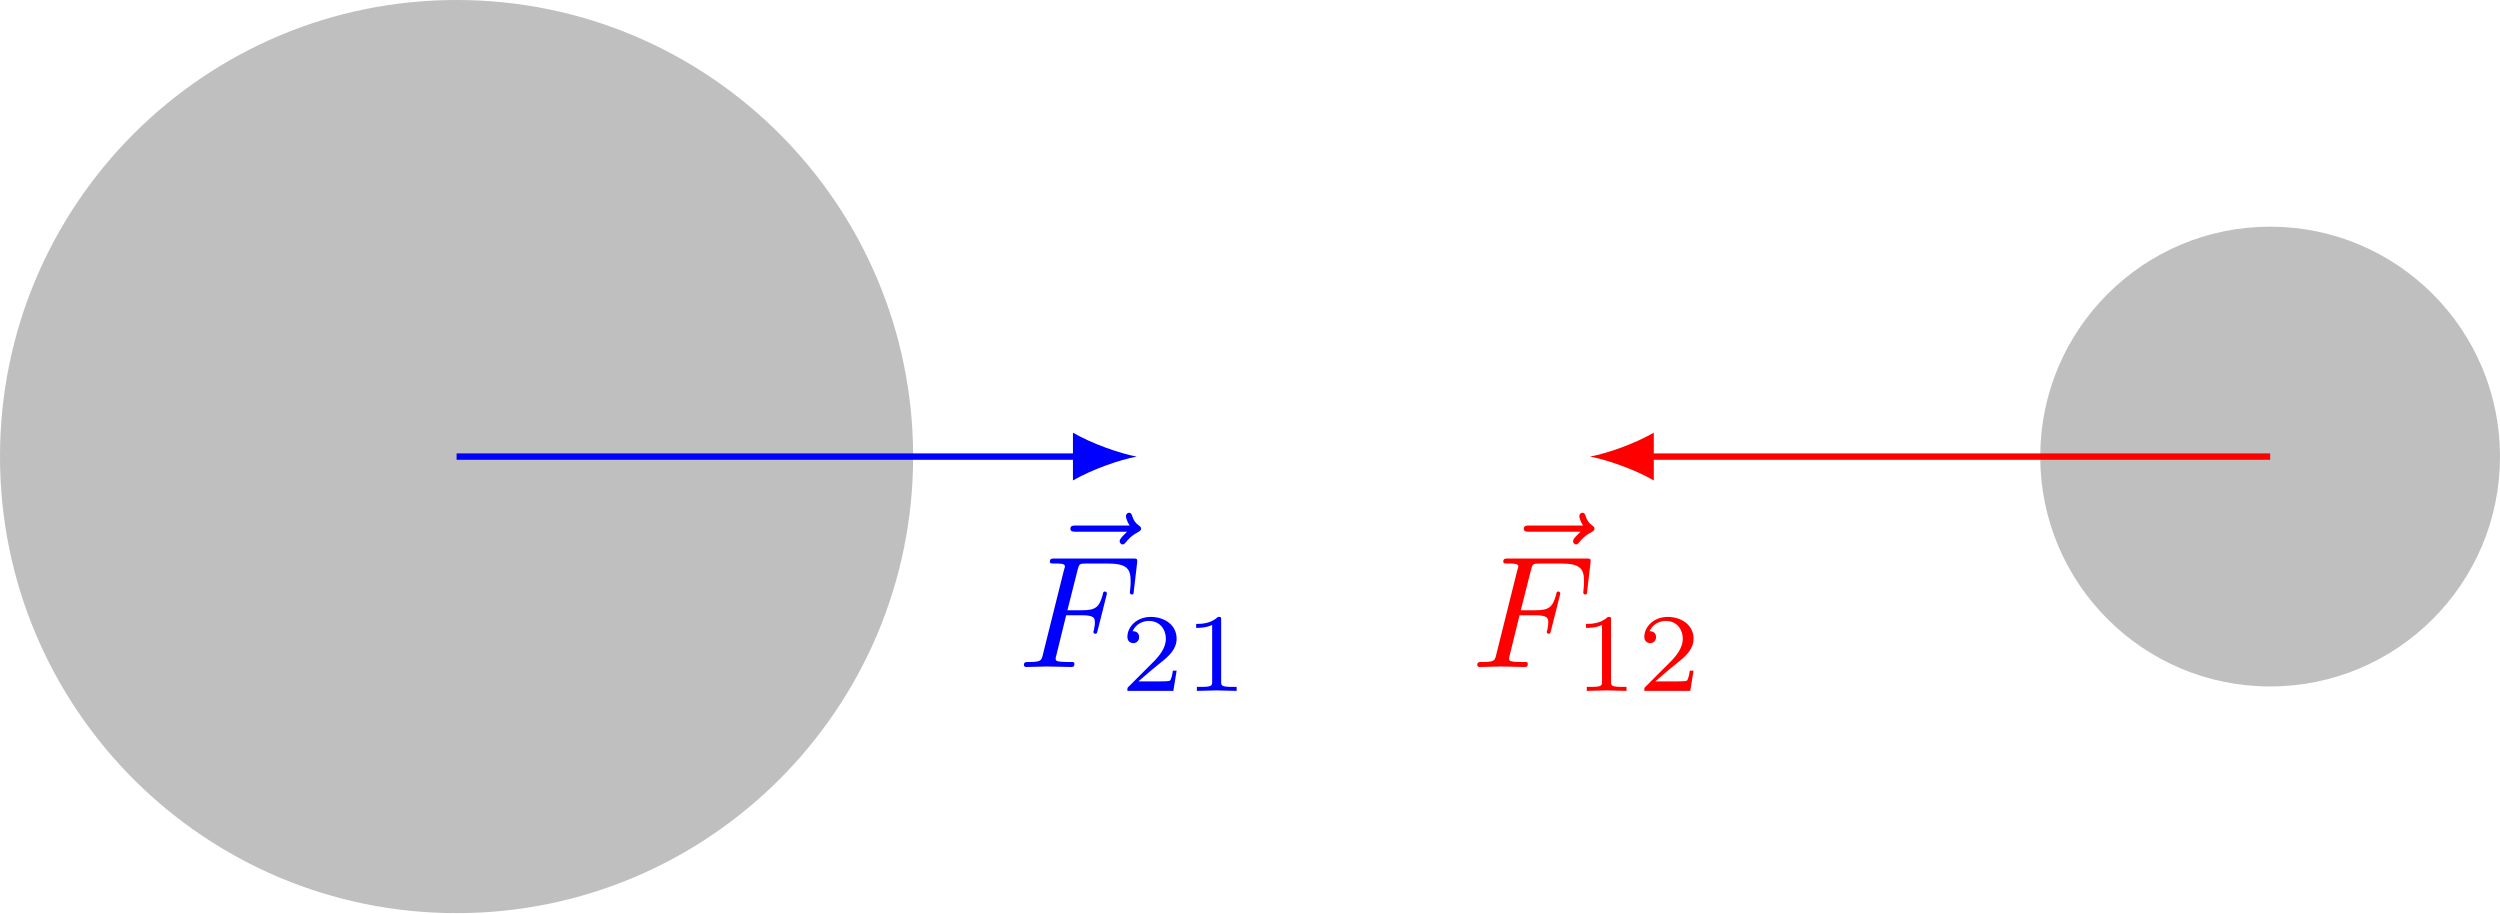
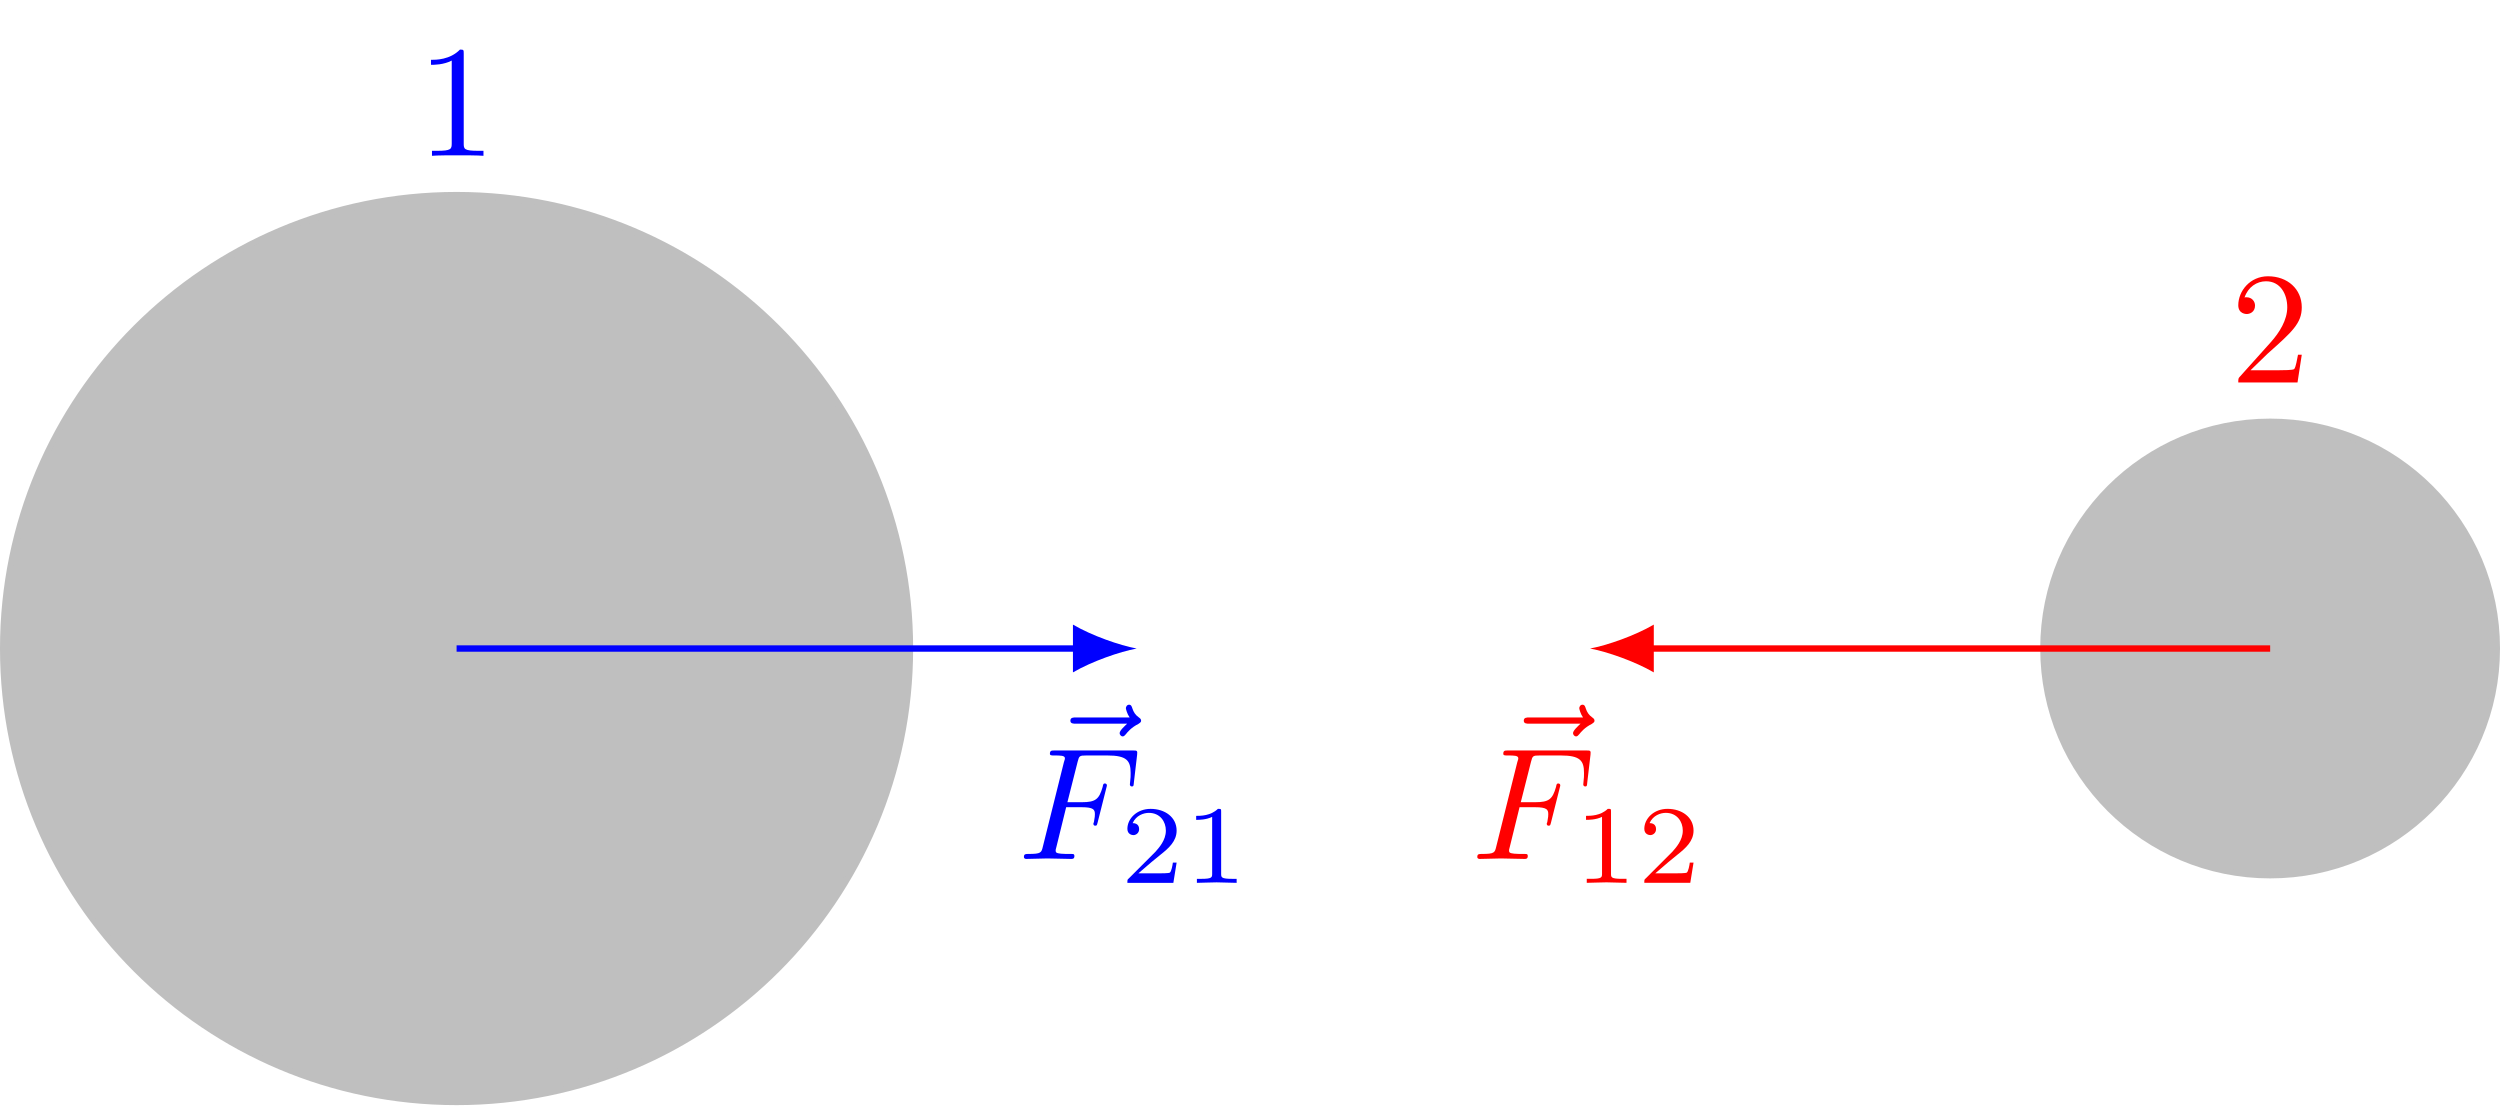
- <svg xmlns="http://www.w3.org/2000/svg" xmlns:xlink="http://www.w3.org/1999/xlink" width="156.304pt" height="57.091pt" viewBox="0 0 156.304 57.091" version="1.1">
+ <svg xmlns="http://www.w3.org/2000/svg" xmlns:xlink="http://www.w3.org/1999/xlink" width="156.304pt" height="69.092pt" viewBox="0 0 156.304 69.092" version="1.1">
  <defs>
    <g>
      <symbol overflow="visible" id="glyph0-0">
        <path style="stroke:none;" d="" />
      </symbol>
      <symbol overflow="visible" id="glyph0-1">
-         <path style="stroke:none;" d="M 5.359 -5.938 C 5.219 -5.797 4.891 -5.516 4.891 -5.344 C 4.891 -5.25 4.984 -5.141 5.078 -5.141 C 5.172 -5.141 5.219 -5.219 5.281 -5.281 C 5.391 -5.422 5.625 -5.703 6.062 -5.922 C 6.125 -5.969 6.234 -6.016 6.234 -6.125 C 6.234 -6.234 6.156 -6.281 6.094 -6.328 C 5.875 -6.484 5.766 -6.656 5.688 -6.891 C 5.656 -6.984 5.625 -7.125 5.484 -7.125 C 5.344 -7.125 5.281 -6.984 5.281 -6.906 C 5.281 -6.859 5.359 -6.547 5.516 -6.328 L 2.156 -6.328 C 2 -6.328 1.812 -6.328 1.812 -6.125 C 1.812 -5.938 2 -5.938 2.156 -5.938 Z M 5.359 -5.938 " />
+         <path style="stroke:none;" d="M 2.938 -6.375 C 2.938 -6.625 2.938 -6.641 2.703 -6.641 C 2.078 -6 1.203 -6 0.891 -6 L 0.891 -5.688 C 1.094 -5.688 1.672 -5.688 2.188 -5.953 L 2.188 -0.781 C 2.188 -0.422 2.156 -0.312 1.266 -0.312 L 0.953 -0.312 L 0.953 0 C 1.297 -0.031 2.156 -0.031 2.562 -0.031 C 2.953 -0.031 3.828 -0.031 4.172 0 L 4.172 -0.312 L 3.859 -0.312 C 2.953 -0.312 2.938 -0.422 2.938 -0.781 Z M 2.938 -6.375 " />
      </symbol>
      <symbol overflow="visible" id="glyph0-2">
-         <path style="stroke:none;" d="M 3.016 -3.234 L 3.984 -3.234 C 4.734 -3.234 4.812 -3.078 4.812 -2.797 C 4.812 -2.719 4.812 -2.609 4.75 -2.297 C 4.719 -2.25 4.719 -2.219 4.719 -2.188 C 4.719 -2.109 4.781 -2.078 4.828 -2.078 C 4.938 -2.078 4.938 -2.109 4.984 -2.281 L 5.531 -4.453 C 5.562 -4.562 5.562 -4.578 5.562 -4.609 C 5.562 -4.625 5.547 -4.719 5.438 -4.719 C 5.344 -4.719 5.328 -4.672 5.297 -4.5 C 5.078 -3.734 4.859 -3.547 4 -3.547 L 3.094 -3.547 L 3.734 -6.078 C 3.828 -6.438 3.844 -6.469 4.281 -6.469 L 5.594 -6.469 C 6.812 -6.469 7.047 -6.141 7.047 -5.375 C 7.047 -5.141 7.047 -5.109 7.016 -4.828 C 7 -4.703 7 -4.688 7 -4.656 C 7 -4.609 7.031 -4.531 7.125 -4.531 C 7.234 -4.531 7.234 -4.594 7.25 -4.781 L 7.453 -6.516 C 7.484 -6.781 7.438 -6.781 7.188 -6.781 L 2.297 -6.781 C 2.109 -6.781 2 -6.781 2 -6.578 C 2 -6.469 2.094 -6.469 2.281 -6.469 C 2.656 -6.469 2.938 -6.469 2.938 -6.297 C 2.938 -6.25 2.938 -6.234 2.875 -6.047 L 1.562 -0.781 C 1.469 -0.391 1.453 -0.312 0.656 -0.312 C 0.484 -0.312 0.375 -0.312 0.375 -0.125 C 0.375 0 0.5 0 0.531 0 C 0.812 0 1.562 -0.031 1.844 -0.031 C 2.172 -0.031 3 0 3.328 0 C 3.422 0 3.531 0 3.531 -0.188 C 3.531 -0.266 3.484 -0.297 3.484 -0.297 C 3.453 -0.312 3.422 -0.312 3.203 -0.312 C 2.984 -0.312 2.938 -0.312 2.688 -0.328 C 2.391 -0.359 2.359 -0.406 2.359 -0.531 C 2.359 -0.547 2.359 -0.609 2.406 -0.75 Z M 3.016 -3.234 " />
+         <path style="stroke:none;" d="M 1.266 -0.766 L 2.328 -1.797 C 3.875 -3.172 4.469 -3.703 4.469 -4.703 C 4.469 -5.844 3.578 -6.641 2.359 -6.641 C 1.234 -6.641 0.5 -5.719 0.5 -4.828 C 0.5 -4.281 1 -4.281 1.031 -4.281 C 1.203 -4.281 1.547 -4.391 1.547 -4.812 C 1.547 -5.062 1.359 -5.328 1.016 -5.328 C 0.938 -5.328 0.922 -5.328 0.891 -5.312 C 1.109 -5.969 1.656 -6.328 2.234 -6.328 C 3.141 -6.328 3.562 -5.516 3.562 -4.703 C 3.562 -3.906 3.078 -3.125 2.516 -2.5 L 0.609 -0.375 C 0.5 -0.266 0.5 -0.234 0.5 0 L 4.203 0 L 4.469 -1.734 L 4.234 -1.734 C 4.172 -1.438 4.109 -1 4 -0.844 C 3.938 -0.766 3.281 -0.766 3.062 -0.766 Z M 1.266 -0.766 " />
      </symbol>
      <symbol overflow="visible" id="glyph1-0">
        <path style="stroke:none;" d="" />
      </symbol>
      <symbol overflow="visible" id="glyph1-1">
+         <path style="stroke:none;" d="M 5.359 -5.938 C 5.219 -5.797 4.891 -5.516 4.891 -5.344 C 4.891 -5.25 4.984 -5.141 5.078 -5.141 C 5.172 -5.141 5.219 -5.219 5.281 -5.281 C 5.391 -5.422 5.625 -5.703 6.062 -5.922 C 6.125 -5.969 6.234 -6.016 6.234 -6.125 C 6.234 -6.234 6.156 -6.281 6.094 -6.328 C 5.875 -6.484 5.766 -6.656 5.688 -6.891 C 5.656 -6.984 5.625 -7.125 5.484 -7.125 C 5.344 -7.125 5.281 -6.984 5.281 -6.906 C 5.281 -6.859 5.359 -6.547 5.516 -6.328 L 2.156 -6.328 C 2 -6.328 1.812 -6.328 1.812 -6.125 C 1.812 -5.938 2 -5.938 2.156 -5.938 Z M 5.359 -5.938 " />
+       </symbol>
+       <symbol overflow="visible" id="glyph1-2">
+         <path style="stroke:none;" d="M 3.016 -3.234 L 3.984 -3.234 C 4.734 -3.234 4.812 -3.078 4.812 -2.797 C 4.812 -2.719 4.812 -2.609 4.75 -2.297 C 4.719 -2.25 4.719 -2.219 4.719 -2.188 C 4.719 -2.109 4.781 -2.078 4.828 -2.078 C 4.938 -2.078 4.938 -2.109 4.984 -2.281 L 5.531 -4.453 C 5.562 -4.562 5.562 -4.578 5.562 -4.609 C 5.562 -4.625 5.547 -4.719 5.438 -4.719 C 5.344 -4.719 5.328 -4.672 5.297 -4.5 C 5.078 -3.734 4.859 -3.547 4 -3.547 L 3.094 -3.547 L 3.734 -6.078 C 3.828 -6.438 3.844 -6.469 4.281 -6.469 L 5.594 -6.469 C 6.812 -6.469 7.047 -6.141 7.047 -5.375 C 7.047 -5.141 7.047 -5.109 7.016 -4.828 C 7 -4.703 7 -4.688 7 -4.656 C 7 -4.609 7.031 -4.531 7.125 -4.531 C 7.234 -4.531 7.234 -4.594 7.25 -4.781 L 7.453 -6.516 C 7.484 -6.781 7.438 -6.781 7.188 -6.781 L 2.297 -6.781 C 2.109 -6.781 2 -6.781 2 -6.578 C 2 -6.469 2.094 -6.469 2.281 -6.469 C 2.656 -6.469 2.938 -6.469 2.938 -6.297 C 2.938 -6.25 2.938 -6.234 2.875 -6.047 L 1.562 -0.781 C 1.469 -0.391 1.453 -0.312 0.656 -0.312 C 0.484 -0.312 0.375 -0.312 0.375 -0.125 C 0.375 0 0.5 0 0.531 0 C 0.812 0 1.562 -0.031 1.844 -0.031 C 2.172 -0.031 3 0 3.328 0 C 3.422 0 3.531 0 3.531 -0.188 C 3.531 -0.266 3.484 -0.297 3.484 -0.297 C 3.453 -0.312 3.422 -0.312 3.203 -0.312 C 2.984 -0.312 2.938 -0.312 2.688 -0.328 C 2.391 -0.359 2.359 -0.406 2.359 -0.531 C 2.359 -0.547 2.359 -0.609 2.406 -0.75 Z M 3.016 -3.234 " />
+       </symbol>
+       <symbol overflow="visible" id="glyph2-0">
+         <path style="stroke:none;" d="" />
+       </symbol>
+       <symbol overflow="visible" id="glyph2-1">
        <path style="stroke:none;" d="M 3.516 -1.266 L 3.281 -1.266 C 3.266 -1.109 3.188 -0.703 3.094 -0.641 C 3.047 -0.594 2.516 -0.594 2.406 -0.594 L 1.125 -0.594 C 1.859 -1.234 2.109 -1.438 2.516 -1.766 C 3.031 -2.172 3.516 -2.609 3.516 -3.266 C 3.516 -4.109 2.781 -4.625 1.891 -4.625 C 1.031 -4.625 0.438 -4.016 0.438 -3.375 C 0.438 -3.031 0.734 -2.984 0.812 -2.984 C 0.969 -2.984 1.172 -3.109 1.172 -3.359 C 1.172 -3.484 1.125 -3.734 0.766 -3.734 C 0.984 -4.219 1.453 -4.375 1.781 -4.375 C 2.484 -4.375 2.844 -3.828 2.844 -3.266 C 2.844 -2.656 2.406 -2.188 2.188 -1.938 L 0.516 -0.266 C 0.438 -0.203 0.438 -0.188 0.438 0 L 3.312 0 Z M 3.516 -1.266 " />
      </symbol>
-       <symbol overflow="visible" id="glyph1-2">
+       <symbol overflow="visible" id="glyph2-2">
        <path style="stroke:none;" d="M 2.328 -4.438 C 2.328 -4.625 2.328 -4.625 2.125 -4.625 C 1.672 -4.188 1.047 -4.188 0.766 -4.188 L 0.766 -3.938 C 0.922 -3.938 1.391 -3.938 1.766 -4.125 L 1.766 -0.578 C 1.766 -0.344 1.766 -0.25 1.078 -0.25 L 0.812 -0.25 L 0.812 0 C 0.938 0 1.797 -0.031 2.047 -0.031 C 2.266 -0.031 3.141 0 3.297 0 L 3.297 -0.25 L 3.031 -0.25 C 2.328 -0.25 2.328 -0.344 2.328 -0.578 Z M 2.328 -4.438 " />
      </symbol>
    </g>
    <clipPath id="clip1">
-       <path d="M 0 0 L 63 0 L 63 57.09 L 0 57.09 Z M 0 0 " />
+       <path d="M 0 6 L 63 6 L 63 69.094 L 0 69.094 Z M 0 6 " />
    </clipPath>
    <clipPath id="clip2">
-       <path d="M 127 14 L 156.305 14 L 156.305 43 L 127 43 Z M 127 14 " />
+       <path d="M 127 26 L 156.305 26 L 156.305 55 L 127 55 Z M 127 26 " />
    </clipPath>
    <clipPath id="clip3">
-       <path d="M 122 8 L 156.305 8 L 156.305 49 L 122 49 Z M 122 8 " />
+       <path d="M 122 20 L 156.305 20 L 156.305 61 L 122 61 Z M 122 20 " />
    </clipPath>
  </defs>
  <g id="surface1">
-     <path style=" stroke:none;fill-rule:nonzero;fill:rgb(75%,75%,75%);fill-opacity:1;" d="M 56.891 28.547 C 56.891 12.891 44.199 0.199 28.547 0.199 C 12.891 0.199 0.199 12.891 0.199 28.547 C 0.199 44.199 12.891 56.891 28.547 56.891 C 44.199 56.891 56.891 44.199 56.891 28.547 Z M 56.891 28.547 " />
+     <path style=" stroke:none;fill-rule:nonzero;fill:rgb(75%,75%,75%);fill-opacity:1;" d="M 56.891 40.547 C 56.891 24.891 44.199 12.199 28.547 12.199 C 12.891 12.199 0.199 24.891 0.199 40.547 C 0.199 56.203 12.891 68.895 28.547 68.895 C 44.199 68.895 56.891 56.203 56.891 40.547 Z M 56.891 40.547 " />
    <g clip-path="url(#clip1)" clip-rule="nonzero">
-       <path style="fill:none;stroke-width:0.399;stroke-linecap:butt;stroke-linejoin:miter;stroke:rgb(75%,75%,75%);stroke-opacity:1;stroke-miterlimit:10;" d="M -28.348 -0.002 C -28.348 15.654 -41.04 28.346 -56.692 28.346 C -72.348 28.346 -85.04 15.654 -85.04 -0.002 C -85.04 -15.654 -72.348 -28.346 -56.692 -28.346 C -41.04 -28.346 -28.348 -15.654 -28.348 -0.002 Z M -28.348 -0.002 " transform="matrix(1,0,0,-1,85.239,28.545)" />
+       <path style="fill:none;stroke-width:0.399;stroke-linecap:butt;stroke-linejoin:miter;stroke:rgb(75%,75%,75%);stroke-opacity:1;stroke-miterlimit:10;" d="M -28.348 -0.001 C -28.348 15.655 -41.04 28.347 -56.692 28.347 C -72.348 28.347 -85.04 15.655 -85.04 -0.001 C -85.04 -15.657 -72.348 -28.349 -56.692 -28.349 C -41.04 -28.349 -28.348 -15.657 -28.348 -0.001 Z M -28.348 -0.001 " transform="matrix(1,0,0,-1,85.239,40.546)" />
    </g>
    <g clip-path="url(#clip2)" clip-rule="nonzero">
-       <path style=" stroke:none;fill-rule:nonzero;fill:rgb(75%,75%,75%);fill-opacity:1;" d="M 156.105 28.547 C 156.105 20.719 149.762 14.371 141.934 14.371 C 134.105 14.371 127.758 20.719 127.758 28.547 C 127.758 36.371 134.105 42.719 141.934 42.719 C 149.762 42.719 156.105 36.371 156.105 28.547 Z M 156.105 28.547 " />
+       <path style=" stroke:none;fill-rule:nonzero;fill:rgb(75%,75%,75%);fill-opacity:1;" d="M 156.105 40.547 C 156.105 32.719 149.762 26.371 141.934 26.371 C 134.105 26.371 127.758 32.719 127.758 40.547 C 127.758 48.375 134.105 54.719 141.934 54.719 C 149.762 54.719 156.105 48.375 156.105 40.547 Z M 156.105 40.547 " />
    </g>
    <g clip-path="url(#clip3)" clip-rule="nonzero">
-       <path style="fill:none;stroke-width:0.399;stroke-linecap:butt;stroke-linejoin:miter;stroke:rgb(75%,75%,75%);stroke-opacity:1;stroke-miterlimit:10;" d="M 70.866 -0.002 C 70.866 7.826 64.523 14.174 56.695 14.174 C 48.866 14.174 42.519 7.826 42.519 -0.002 C 42.519 -7.826 48.866 -14.174 56.695 -14.174 C 64.523 -14.174 70.866 -7.826 70.866 -0.002 Z M 70.866 -0.002 " transform="matrix(1,0,0,-1,85.239,28.545)" />
-     </g>
-     <path style="fill:none;stroke-width:0.399;stroke-linecap:butt;stroke-linejoin:miter;stroke:rgb(0%,0%,100%);stroke-opacity:1;stroke-miterlimit:10;" d="M -56.692 -0.002 L -17.759 -0.002 " transform="matrix(1,0,0,-1,85.239,28.545)" />
-     <path style=" stroke:none;fill-rule:nonzero;fill:rgb(0%,0%,100%);fill-opacity:1;" d="M 71.066 28.547 C 70.004 28.348 68.277 27.746 67.082 27.051 L 67.082 30.039 C 68.277 29.344 70.004 28.746 71.066 28.547 " />
-     <g style="fill:rgb(0%,0%,100%);fill-opacity:1;">
-       <use xlink:href="#glyph0-1" x="65.11" y="39.183" />
+       <path style="fill:none;stroke-width:0.399;stroke-linecap:butt;stroke-linejoin:miter;stroke:rgb(75%,75%,75%);stroke-opacity:1;stroke-miterlimit:10;" d="M 70.866 -0.001 C 70.866 7.827 64.523 14.175 56.695 14.175 C 48.866 14.175 42.519 7.827 42.519 -0.001 C 42.519 -7.829 48.866 -14.173 56.695 -14.173 C 64.523 -14.173 70.866 -7.829 70.866 -0.001 Z M 70.866 -0.001 " transform="matrix(1,0,0,-1,85.239,40.546)" />
    </g>
    <g style="fill:rgb(0%,0%,100%);fill-opacity:1;">
-       <use xlink:href="#glyph0-2" x="63.642" y="41.701" />
+       <use xlink:href="#glyph0-1" x="26.055" y="9.741" />
+     </g>
+     <g style="fill:rgb(100%,0%,0%);fill-opacity:1;">
+       <use xlink:href="#glyph0-2" x="139.441" y="23.914" />
+     </g>
+     <path style="fill:none;stroke-width:0.399;stroke-linecap:butt;stroke-linejoin:miter;stroke:rgb(0%,0%,100%);stroke-opacity:1;stroke-miterlimit:10;" d="M -56.692 -0.001 L -17.759 -0.001 " transform="matrix(1,0,0,-1,85.239,40.546)" />
+     <path style=" stroke:none;fill-rule:nonzero;fill:rgb(0%,0%,100%);fill-opacity:1;" d="M 71.066 40.547 C 70.004 40.348 68.277 39.75 67.082 39.051 L 67.082 42.039 C 68.277 41.344 70.004 40.746 71.066 40.547 " />
+     <g style="fill:rgb(0%,0%,100%);fill-opacity:1;">
+       <use xlink:href="#glyph1-1" x="65.11" y="51.184" />
    </g>
    <g style="fill:rgb(0%,0%,100%);fill-opacity:1;">
-       <use xlink:href="#glyph1-1" x="70.048" y="43.196" />
-       <use xlink:href="#glyph1-2" x="74.02" y="43.196" />
+       <use xlink:href="#glyph1-2" x="63.642" y="53.702" />
    </g>
-     <path style="fill:none;stroke-width:0.399;stroke-linecap:butt;stroke-linejoin:miter;stroke:rgb(100%,0%,0%);stroke-opacity:1;stroke-miterlimit:10;" d="M 56.695 -0.002 L 17.761 -0.002 " transform="matrix(1,0,0,-1,85.239,28.545)" />
-     <path style=" stroke:none;fill-rule:nonzero;fill:rgb(100%,0%,0%);fill-opacity:1;" d="M 99.414 28.547 C 100.477 28.746 102.203 29.344 103.398 30.039 L 103.398 27.051 C 102.203 27.746 100.477 28.348 99.414 28.547 " />
+     <g style="fill:rgb(0%,0%,100%);fill-opacity:1;">
+       <use xlink:href="#glyph2-1" x="70.048" y="55.197" />
+       <use xlink:href="#glyph2-2" x="74.02" y="55.197" />
+     </g>
+     <path style="fill:none;stroke-width:0.399;stroke-linecap:butt;stroke-linejoin:miter;stroke:rgb(100%,0%,0%);stroke-opacity:1;stroke-miterlimit:10;" d="M 56.695 -0.001 L 17.761 -0.001 " transform="matrix(1,0,0,-1,85.239,40.546)" />
+     <path style=" stroke:none;fill-rule:nonzero;fill:rgb(100%,0%,0%);fill-opacity:1;" d="M 99.414 40.547 C 100.477 40.746 102.203 41.344 103.398 42.039 L 103.398 39.051 C 102.203 39.75 100.477 40.348 99.414 40.547 " />
    <g style="fill:rgb(100%,0%,0%);fill-opacity:1;">
-       <use xlink:href="#glyph0-1" x="93.457" y="39.183" />
+       <use xlink:href="#glyph1-1" x="93.457" y="51.184" />
    </g>
    <g style="fill:rgb(100%,0%,0%);fill-opacity:1;">
-       <use xlink:href="#glyph0-2" x="91.988" y="41.701" />
+       <use xlink:href="#glyph1-2" x="91.988" y="53.702" />
    </g>
    <g style="fill:rgb(100%,0%,0%);fill-opacity:1;">
-       <use xlink:href="#glyph1-2" x="98.395" y="43.196" />
-       <use xlink:href="#glyph1-1" x="102.367" y="43.196" />
+       <use xlink:href="#glyph2-2" x="98.395" y="55.196" />
+       <use xlink:href="#glyph2-1" x="102.367" y="55.196" />
    </g>
  </g>
</svg>
